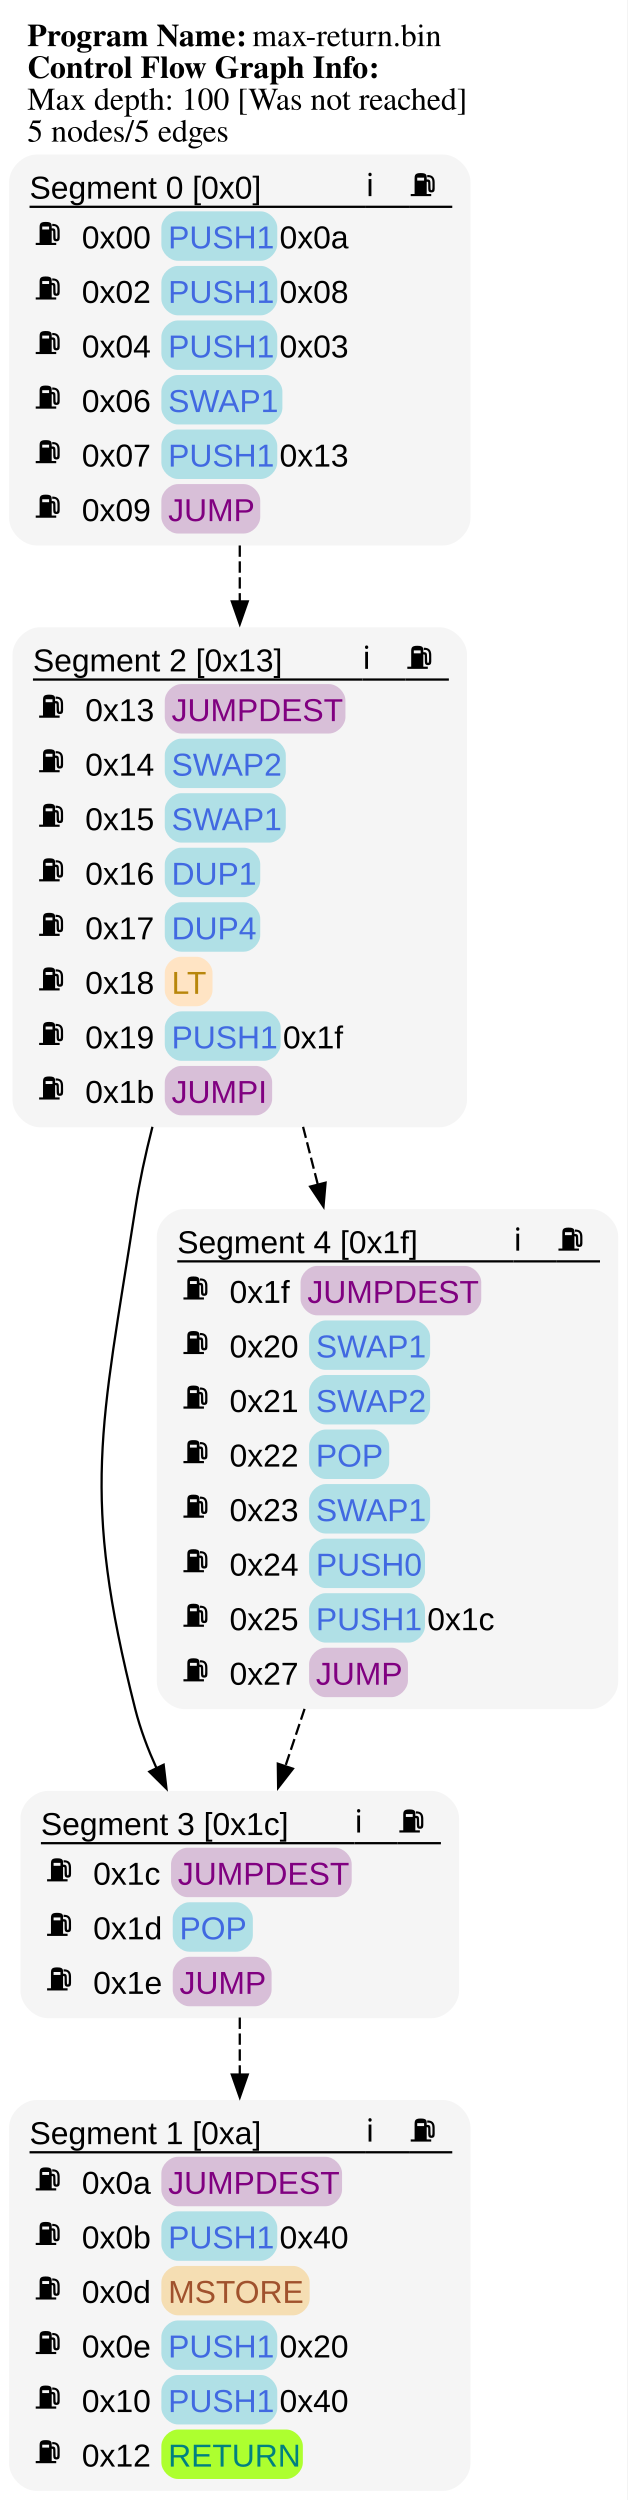
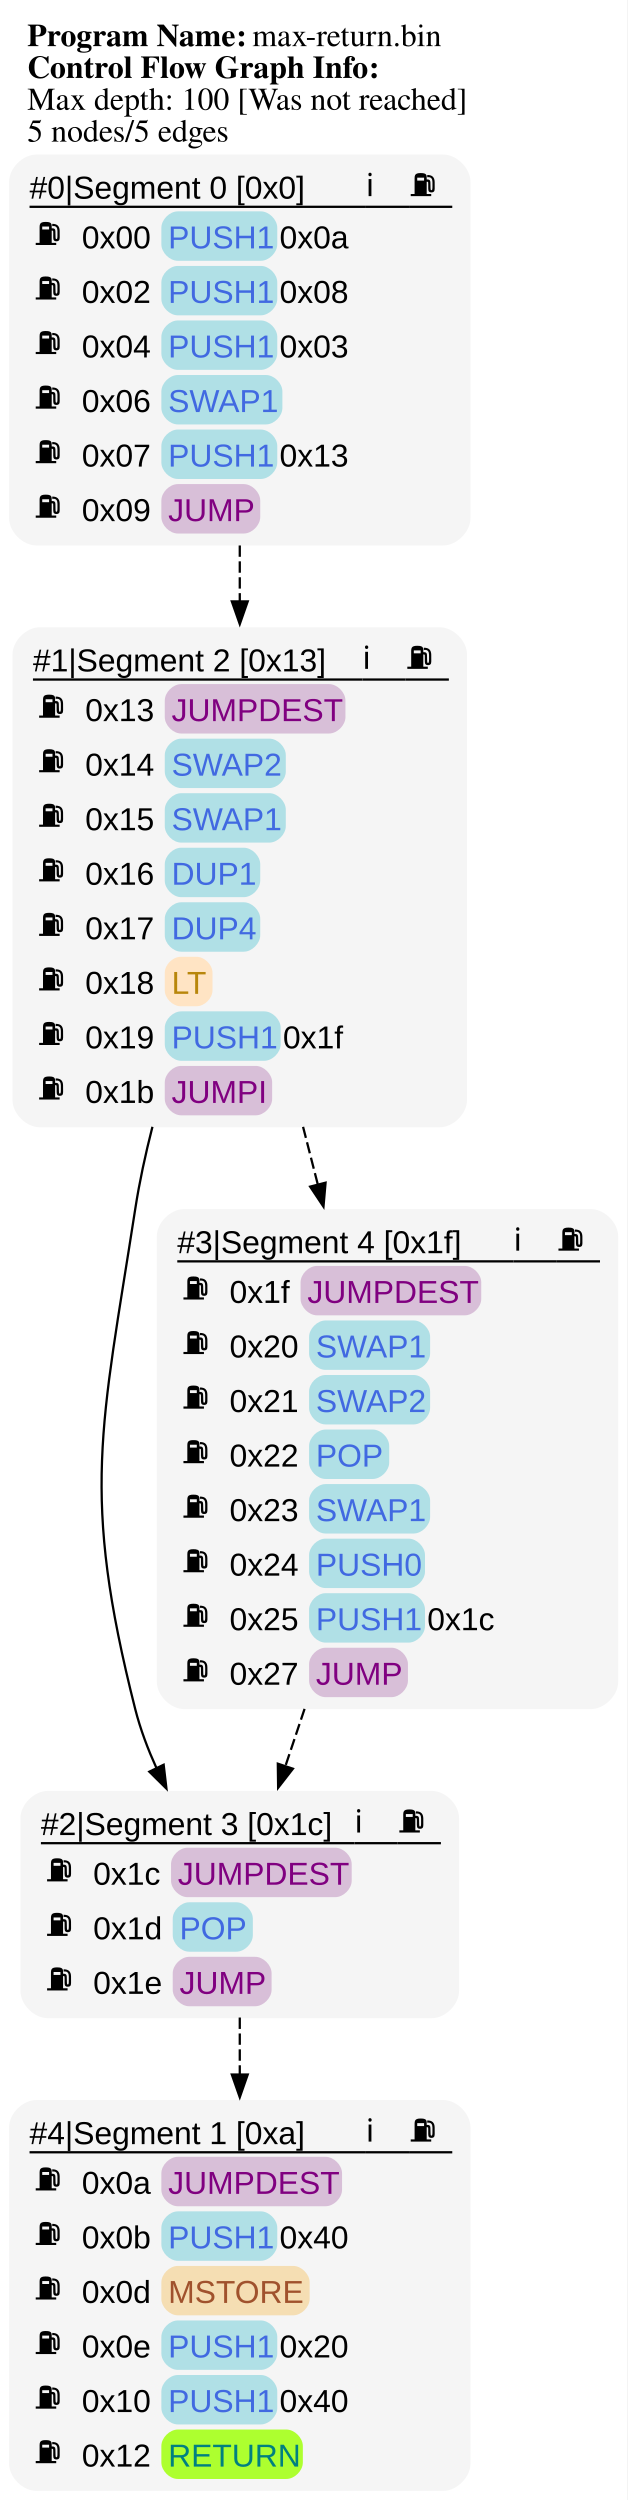
<svg xmlns="http://www.w3.org/2000/svg" xmlns:xlink="http://www.w3.org/1999/xlink" width="276pt" height="1100pt" viewBox="0.00 0.00 276.00 1100.00">
  <g id="graph0" class="graph" transform="scale(1 1) rotate(0) translate(4 1096)">
    <polygon fill="white" stroke="none" points="-4,4 -4,-1096 272,-1096 272,4 -4,4" />
    <text text-anchor="start" x="8" y="-1075.7" font-family="Times,serif" font-weight="bold" font-size="14.00">Program Name: </text>
    <text text-anchor="start" x="107" y="-1075.7" font-family="Times,serif" font-size="14.00"> max-return.bin</text>
    <text text-anchor="start" x="8" y="-1061.7" font-family="Times,serif" font-weight="bold" font-size="14.00">Control Flow Graph Info: </text>
    <text text-anchor="start" x="8" y="-1047.7" font-family="Times,serif" font-size="14.00">Max depth: 100 [Was not reached]</text>
    <text text-anchor="start" x="8" y="-1033.7" font-family="Times,serif" font-size="14.00">5 nodes/5 edges</text>
    <g id="node1" class="node">
      <path fill="whitesmoke" stroke="none" d="M191,-1028C191,-1028 12,-1028 12,-1028 6,-1028 0,-1022 0,-1016 0,-1016 0,-868 0,-868 0,-862 6,-856 12,-856 12,-856 191,-856 191,-856 197,-856 203,-862 203,-868 203,-868 203,-1016 203,-1016 203,-1022 197,-1028 191,-1028" />
-       <text text-anchor="start" x="9" y="-1008.58" font-family="arial" font-size="14.00">Segment 0 [0x0]</text>
+       <text text-anchor="start" x="9" y="-1008.58" font-family="arial" font-size="14.00">#0|Segment 0 [0x0]</text>
      <g id="a_node1_1">
        <a xlink:title="Stack Size Δ: +3&#10;Abstract stack at this node: []&#10;Stack Size on Entry at this node ≥ 0&#10;Stack Size on Entry for this segment ≥ 0&#10;Exit Jump target: Constant 0x13">
          <text text-anchor="start" x="157" y="-1009.7" font-family="arial" font-size="14.00"> ℹ️</text>
        </a>
      </g>
      <g id="a_node1_2">
        <a xlink:title="lots of gas!">
          <text text-anchor="start" x="176" y="-1009.7" font-family="arial" font-size="14.00">⛽ </text>
        </a>
      </g>
      <g id="a_node1_3">
        <a xlink:href="https://github.com/Consensys/evm-dafny/blob/60bce44ee75978a4c97b9eab8e03424c9c233bbd/src/dafny/evm.dfy#L103" xlink:title="Gas: 3 " target="_blank">
          <text text-anchor="start" x="11" y="-988.2" font-family="arial" font-size="14.00">⛽ </text>
        </a>
      </g>
      <text text-anchor="start" x="32" y="-986.7" font-family="arial" font-size="14.00">0x00 </text>
      <g id="a_node1_4">
        <a xlink:href="https://github.com/Consensys/evm-dafny/blob/60bce44ee75978a4c97b9eab8e03424c9c233bbd/src/dafny/bytecode.dfy#L1479" xlink:title="Push 1 byte" target="_blank">
          <path fill="powderblue" stroke="none" d="M74.25,-981.25C74.25,-981.25 110.75,-981.25 110.75,-981.25 114.38,-981.25 118,-984.88 118,-988.5 118,-988.5 118,-995.75 118,-995.75 118,-999.38 114.38,-1003 110.75,-1003 110.75,-1003 74.25,-1003 74.25,-1003 70.62,-1003 67,-999.38 67,-995.75 67,-995.75 67,-988.5 67,-988.5 67,-984.88 70.62,-981.25 74.25,-981.25" />
          <text text-anchor="start" x="70" y="-986.7" font-family="arial" font-size="14.00" fill="royalblue">PUSH1</text>
        </a>
      </g>
      <text text-anchor="start" x="119" y="-986.7" font-family="arial" font-size="14.00">  0x0a</text>
      <g id="a_node1_5">
        <a xlink:href="https://github.com/Consensys/evm-dafny/blob/60bce44ee75978a4c97b9eab8e03424c9c233bbd/src/dafny/evm.dfy#L103" xlink:title="Gas: 3 " target="_blank">
          <text text-anchor="start" x="11" y="-964.2" font-family="arial" font-size="14.00">⛽ </text>
        </a>
      </g>
      <text text-anchor="start" x="32" y="-962.7" font-family="arial" font-size="14.00">0x02 </text>
      <g id="a_node1_6">
        <a xlink:href="https://github.com/Consensys/evm-dafny/blob/60bce44ee75978a4c97b9eab8e03424c9c233bbd/src/dafny/bytecode.dfy#L1479" xlink:title="Push 1 byte" target="_blank">
          <path fill="powderblue" stroke="none" d="M74.25,-957.25C74.25,-957.25 110.75,-957.25 110.75,-957.25 114.38,-957.25 118,-960.88 118,-964.5 118,-964.5 118,-971.75 118,-971.75 118,-975.38 114.38,-979 110.75,-979 110.75,-979 74.25,-979 74.25,-979 70.62,-979 67,-975.38 67,-971.75 67,-971.75 67,-964.5 67,-964.5 67,-960.88 70.62,-957.25 74.25,-957.25" />
          <text text-anchor="start" x="70" y="-962.7" font-family="arial" font-size="14.00" fill="royalblue">PUSH1</text>
        </a>
      </g>
      <text text-anchor="start" x="119" y="-962.7" font-family="arial" font-size="14.00">  0x08</text>
      <g id="a_node1_7">
        <a xlink:href="https://github.com/Consensys/evm-dafny/blob/60bce44ee75978a4c97b9eab8e03424c9c233bbd/src/dafny/evm.dfy#L103" xlink:title="Gas: 3 " target="_blank">
          <text text-anchor="start" x="11" y="-940.2" font-family="arial" font-size="14.00">⛽ </text>
        </a>
      </g>
      <text text-anchor="start" x="32" y="-938.7" font-family="arial" font-size="14.00">0x04 </text>
      <g id="a_node1_8">
        <a xlink:href="https://github.com/Consensys/evm-dafny/blob/60bce44ee75978a4c97b9eab8e03424c9c233bbd/src/dafny/bytecode.dfy#L1479" xlink:title="Push 1 byte" target="_blank">
          <path fill="powderblue" stroke="none" d="M74.25,-933.25C74.25,-933.25 110.75,-933.25 110.75,-933.25 114.38,-933.25 118,-936.88 118,-940.5 118,-940.5 118,-947.75 118,-947.75 118,-951.38 114.38,-955 110.75,-955 110.75,-955 74.25,-955 74.25,-955 70.62,-955 67,-951.38 67,-947.75 67,-947.75 67,-940.5 67,-940.5 67,-936.88 70.62,-933.25 74.25,-933.25" />
          <text text-anchor="start" x="70" y="-938.7" font-family="arial" font-size="14.00" fill="royalblue">PUSH1</text>
        </a>
      </g>
      <text text-anchor="start" x="119" y="-938.7" font-family="arial" font-size="14.00">  0x03</text>
      <g id="a_node1_9">
        <a xlink:href="https://github.com/Consensys/evm-dafny/blob/60bce44ee75978a4c97b9eab8e03424c9c233bbd/src/dafny/evm.dfy#L103" xlink:title="Gas: 3 " target="_blank">
          <text text-anchor="start" x="11" y="-916.2" font-family="arial" font-size="14.00">⛽ </text>
        </a>
      </g>
      <text text-anchor="start" x="32" y="-914.7" font-family="arial" font-size="14.00">0x06 </text>
      <g id="a_node1_10">
        <a xlink:href="https://github.com/Consensys/evm-dafny/blob/60bce44ee75978a4c97b9eab8e03424c9c233bbd/src/dafny/bytecode.dfy#L1577" xlink:title="Swap top and 2nd element of the stack" target="_blank">
          <path fill="powderblue" stroke="none" d="M74.25,-909.25C74.25,-909.25 113,-909.25 113,-909.25 116.62,-909.25 120.25,-912.88 120.25,-916.5 120.25,-916.5 120.25,-923.75 120.25,-923.75 120.25,-927.38 116.62,-931 113,-931 113,-931 74.25,-931 74.25,-931 70.62,-931 67,-927.38 67,-923.75 67,-923.75 67,-916.5 67,-916.5 67,-912.88 70.62,-909.25 74.25,-909.25" />
          <text text-anchor="start" x="70" y="-914.7" font-family="arial" font-size="14.00" fill="royalblue">SWAP1</text>
        </a>
      </g>
      <g id="a_node1_11">
        <a xlink:href="https://github.com/Consensys/evm-dafny/blob/60bce44ee75978a4c97b9eab8e03424c9c233bbd/src/dafny/evm.dfy#L103" xlink:title="Gas: 3 " target="_blank">
          <text text-anchor="start" x="11" y="-892.2" font-family="arial" font-size="14.00">⛽ </text>
        </a>
      </g>
      <text text-anchor="start" x="32" y="-890.7" font-family="arial" font-size="14.00">0x07 </text>
      <g id="a_node1_12">
        <a xlink:href="https://github.com/Consensys/evm-dafny/blob/60bce44ee75978a4c97b9eab8e03424c9c233bbd/src/dafny/bytecode.dfy#L1479" xlink:title="Push 1 byte" target="_blank">
          <path fill="powderblue" stroke="none" d="M74.25,-885.25C74.25,-885.25 110.75,-885.25 110.75,-885.25 114.38,-885.25 118,-888.88 118,-892.5 118,-892.5 118,-899.75 118,-899.75 118,-903.38 114.38,-907 110.75,-907 110.75,-907 74.25,-907 74.25,-907 70.62,-907 67,-903.38 67,-899.75 67,-899.75 67,-892.5 67,-892.5 67,-888.88 70.62,-885.25 74.25,-885.25" />
          <text text-anchor="start" x="70" y="-890.7" font-family="arial" font-size="14.00" fill="royalblue">PUSH1</text>
        </a>
      </g>
      <text text-anchor="start" x="119" y="-890.7" font-family="arial" font-size="14.00">  0x13</text>
      <g id="a_node1_13">
        <a xlink:href="https://github.com/Consensys/evm-dafny/blob/60bce44ee75978a4c97b9eab8e03424c9c233bbd/src/dafny/evm.dfy#L103" xlink:title="Gas: 8 " target="_blank">
          <text text-anchor="start" x="11" y="-868.2" font-family="arial" font-size="14.00">⛽ </text>
        </a>
      </g>
      <text text-anchor="start" x="32" y="-866.7" font-family="arial" font-size="14.00">0x09 </text>
      <g id="a_node1_14">
        <a xlink:href="https://github.com/Consensys/evm-dafny/blob/60bce44ee75978a4c97b9eab8e03424c9c233bbd/src/dafny/bytecode.dfy#L1255" xlink:title="Uncoditional Jump" target="_blank">
          <path fill="thistle" stroke="none" d="M74.25,-861.25C74.25,-861.25 103.25,-861.25 103.25,-861.25 106.88,-861.25 110.5,-864.88 110.5,-868.5 110.5,-868.5 110.5,-875.75 110.5,-875.75 110.5,-879.38 106.88,-883 103.25,-883 103.25,-883 74.25,-883 74.25,-883 70.62,-883 67,-879.38 67,-875.75 67,-875.75 67,-868.5 67,-868.5 67,-864.88 70.62,-861.25 74.25,-861.25" />
          <text text-anchor="start" x="70" y="-866.7" font-family="arial" font-size="14.00" fill="purple">JUMP</text>
        </a>
      </g>
      <polygon fill="black" stroke="black" points="9,-1005 9,-1005 157,-1005 157,-1005 9,-1005" />
      <polygon fill="black" stroke="black" points="157,-1005 157,-1005 176,-1005 176,-1005 157,-1005" />
      <polygon fill="black" stroke="black" points="176,-1005 176,-1005 195,-1005 195,-1005 176,-1005" />
    </g>
    <g id="node2" class="node">
      <path fill="whitesmoke" stroke="none" d="M189.5,-820C189.5,-820 13.5,-820 13.5,-820 7.5,-820 1.5,-814 1.5,-808 1.5,-808 1.5,-612 1.5,-612 1.5,-606 7.5,-600 13.5,-600 13.5,-600 189.5,-600 189.5,-600 195.5,-600 201.5,-606 201.5,-612 201.5,-612 201.5,-808 201.5,-808 201.5,-814 195.5,-820 189.5,-820" />
-       <text text-anchor="start" x="10.5" y="-800.58" font-family="arial" font-size="14.00">Segment 2 [0x13]</text>
+       <text text-anchor="start" x="10.5" y="-800.58" font-family="arial" font-size="14.00">#1|Segment 2 [0x13]</text>
      <g id="a_node2_16">
        <a xlink:title="Stack Size Δ: 0&#10;Abstract stack at this node: [?,?,(0xa)]&#10;Stack Size on Entry at this node ≥ 3&#10;Stack Size on Entry for this segment ≥ 3&#10;Exit Jump target: Constant 0x1f">
          <text text-anchor="start" x="155.5" y="-801.7" font-family="arial" font-size="14.00"> ℹ️</text>
        </a>
      </g>
      <g id="a_node2_17">
        <a xlink:title="lots of gas!">
          <text text-anchor="start" x="174.5" y="-801.7" font-family="arial" font-size="14.00">⛽ </text>
        </a>
      </g>
      <g id="a_node2_18">
        <a xlink:href="https://github.com/Consensys/evm-dafny/blob/60bce44ee75978a4c97b9eab8e03424c9c233bbd/src/dafny/evm.dfy#L103" xlink:title="Gas: 1 " target="_blank">
          <text text-anchor="start" x="12.5" y="-780.2" font-family="arial" font-size="14.00">⛽ </text>
        </a>
      </g>
      <text text-anchor="start" x="33.5" y="-778.7" font-family="arial" font-size="14.00">0x13 </text>
      <g id="a_node2_19">
        <a xlink:href="https://github.com/Consensys/evm-dafny/blob/60bce44ee75978a4c97b9eab8e03424c9c233bbd/src/dafny/bytecode.dfy#L1334" xlink:title="A valid destination for a jump" target="_blank">
          <path fill="thistle" stroke="none" d="M75.75,-773.25C75.75,-773.25 140.75,-773.25 140.75,-773.25 144.38,-773.25 148,-776.88 148,-780.5 148,-780.5 148,-787.75 148,-787.75 148,-791.38 144.38,-795 140.75,-795 140.75,-795 75.75,-795 75.75,-795 72.12,-795 68.5,-791.38 68.5,-787.75 68.5,-787.75 68.5,-780.5 68.5,-780.5 68.5,-776.88 72.12,-773.25 75.75,-773.25" />
          <text text-anchor="start" x="71.5" y="-778.7" font-family="arial" font-size="14.00" fill="purple">JUMPDEST</text>
        </a>
      </g>
      <g id="a_node2_20">
        <a xlink:href="https://github.com/Consensys/evm-dafny/blob/60bce44ee75978a4c97b9eab8e03424c9c233bbd/src/dafny/evm.dfy#L103" xlink:title="Gas: 3 " target="_blank">
          <text text-anchor="start" x="12.5" y="-756.2" font-family="arial" font-size="14.00">⛽ </text>
        </a>
      </g>
      <text text-anchor="start" x="33.5" y="-754.7" font-family="arial" font-size="14.00">0x14 </text>
      <g id="a_node2_21">
        <a xlink:href="https://github.com/Consensys/evm-dafny/blob/60bce44ee75978a4c97b9eab8e03424c9c233bbd/src/dafny/bytecode.dfy#L1577" xlink:title="Swap top and 3rd element of the stack" target="_blank">
          <path fill="powderblue" stroke="none" d="M75.75,-749.25C75.75,-749.25 114.5,-749.25 114.5,-749.25 118.12,-749.25 121.75,-752.88 121.75,-756.5 121.75,-756.5 121.75,-763.75 121.75,-763.75 121.75,-767.38 118.12,-771 114.5,-771 114.5,-771 75.75,-771 75.75,-771 72.12,-771 68.5,-767.38 68.5,-763.75 68.5,-763.75 68.5,-756.5 68.5,-756.5 68.5,-752.88 72.12,-749.25 75.75,-749.25" />
          <text text-anchor="start" x="71.5" y="-754.7" font-family="arial" font-size="14.00" fill="royalblue">SWAP2</text>
        </a>
      </g>
      <g id="a_node2_22">
        <a xlink:href="https://github.com/Consensys/evm-dafny/blob/60bce44ee75978a4c97b9eab8e03424c9c233bbd/src/dafny/evm.dfy#L103" xlink:title="Gas: 3 " target="_blank">
          <text text-anchor="start" x="12.5" y="-732.2" font-family="arial" font-size="14.00">⛽ </text>
        </a>
      </g>
      <text text-anchor="start" x="33.5" y="-730.7" font-family="arial" font-size="14.00">0x15 </text>
      <g id="a_node2_23">
        <a xlink:href="https://github.com/Consensys/evm-dafny/blob/60bce44ee75978a4c97b9eab8e03424c9c233bbd/src/dafny/bytecode.dfy#L1577" xlink:title="Swap top and 2nd element of the stack" target="_blank">
          <path fill="powderblue" stroke="none" d="M75.75,-725.25C75.75,-725.25 114.5,-725.25 114.5,-725.25 118.12,-725.25 121.75,-728.88 121.75,-732.5 121.75,-732.5 121.75,-739.75 121.75,-739.75 121.75,-743.38 118.12,-747 114.5,-747 114.5,-747 75.75,-747 75.75,-747 72.12,-747 68.5,-743.38 68.5,-739.75 68.5,-739.75 68.5,-732.5 68.5,-732.5 68.5,-728.88 72.12,-725.25 75.75,-725.25" />
          <text text-anchor="start" x="71.5" y="-730.7" font-family="arial" font-size="14.00" fill="royalblue">SWAP1</text>
        </a>
      </g>
      <g id="a_node2_24">
        <a xlink:href="https://github.com/Consensys/evm-dafny/blob/60bce44ee75978a4c97b9eab8e03424c9c233bbd/src/dafny/evm.dfy#L103" xlink:title="Gas: 3 " target="_blank">
          <text text-anchor="start" x="12.5" y="-708.2" font-family="arial" font-size="14.00">⛽ </text>
        </a>
      </g>
      <text text-anchor="start" x="33.5" y="-706.7" font-family="arial" font-size="14.00">0x16 </text>
      <g id="a_node2_25">
        <a xlink:href="https://github.com/Consensys/evm-dafny/blob/60bce44ee75978a4c97b9eab8e03424c9c233bbd/src/dafny/bytecode.dfy#L1568" xlink:title="Duplicate 1st element on top of the stack" target="_blank">
          <path fill="powderblue" stroke="none" d="M75.75,-701.25C75.75,-701.25 103.25,-701.25 103.25,-701.25 106.88,-701.25 110.5,-704.88 110.5,-708.5 110.5,-708.5 110.5,-715.75 110.5,-715.75 110.5,-719.38 106.88,-723 103.25,-723 103.25,-723 75.75,-723 75.75,-723 72.12,-723 68.5,-719.38 68.5,-715.75 68.5,-715.75 68.5,-708.5 68.5,-708.5 68.5,-704.88 72.12,-701.25 75.75,-701.25" />
          <text text-anchor="start" x="71.5" y="-706.7" font-family="arial" font-size="14.00" fill="royalblue">DUP1</text>
        </a>
      </g>
      <g id="a_node2_26">
        <a xlink:href="https://github.com/Consensys/evm-dafny/blob/60bce44ee75978a4c97b9eab8e03424c9c233bbd/src/dafny/evm.dfy#L103" xlink:title="Gas: 3 " target="_blank">
          <text text-anchor="start" x="12.5" y="-684.2" font-family="arial" font-size="14.00">⛽ </text>
        </a>
      </g>
      <text text-anchor="start" x="33.5" y="-682.7" font-family="arial" font-size="14.00">0x17 </text>
      <g id="a_node2_27">
        <a xlink:href="https://github.com/Consensys/evm-dafny/blob/60bce44ee75978a4c97b9eab8e03424c9c233bbd/src/dafny/bytecode.dfy#L1568" xlink:title="Duplicate 4-th element on top of the stack" target="_blank">
          <path fill="powderblue" stroke="none" d="M75.75,-677.25C75.75,-677.25 103.25,-677.25 103.25,-677.25 106.88,-677.25 110.5,-680.88 110.5,-684.5 110.5,-684.5 110.5,-691.75 110.5,-691.75 110.5,-695.38 106.88,-699 103.25,-699 103.25,-699 75.75,-699 75.75,-699 72.12,-699 68.5,-695.38 68.5,-691.75 68.5,-691.75 68.5,-684.5 68.5,-684.5 68.5,-680.88 72.12,-677.25 75.75,-677.25" />
          <text text-anchor="start" x="71.5" y="-682.7" font-family="arial" font-size="14.00" fill="royalblue">DUP4</text>
        </a>
      </g>
      <g id="a_node2_28">
        <a xlink:href="https://github.com/Consensys/evm-dafny/blob/60bce44ee75978a4c97b9eab8e03424c9c233bbd/src/dafny/evm.dfy#L103" xlink:title="Gas: 3 " target="_blank">
          <text text-anchor="start" x="12.5" y="-660.2" font-family="arial" font-size="14.00">⛽ </text>
        </a>
      </g>
      <text text-anchor="start" x="33.5" y="-658.7" font-family="arial" font-size="14.00">0x18 </text>
      <g id="a_node2_29">
        <a xlink:href="https://github.com/Consensys/evm-dafny/blob/60bce44ee75978a4c97b9eab8e03424c9c233bbd/src/dafny/bytecode.dfy#L314" xlink:title="Unsigned Less than" target="_blank">
          <path fill="bisque" stroke="none" d="M75.5,-653.25C75.5,-653.25 82.5,-653.25 82.5,-653.25 86,-653.25 89.5,-656.75 89.5,-660.25 89.5,-660.25 89.5,-668 89.5,-668 89.5,-671.5 86,-675 82.5,-675 82.5,-675 75.5,-675 75.5,-675 72,-675 68.5,-671.5 68.5,-668 68.5,-668 68.5,-660.25 68.5,-660.25 68.5,-656.75 72,-653.25 75.5,-653.25" />
          <text text-anchor="start" x="71.5" y="-658.7" font-family="arial" font-size="14.00" fill="darkgoldenrod">LT</text>
        </a>
      </g>
      <g id="a_node2_30">
        <a xlink:href="https://github.com/Consensys/evm-dafny/blob/60bce44ee75978a4c97b9eab8e03424c9c233bbd/src/dafny/evm.dfy#L103" xlink:title="Gas: 3 " target="_blank">
          <text text-anchor="start" x="12.5" y="-636.2" font-family="arial" font-size="14.00">⛽ </text>
        </a>
      </g>
      <text text-anchor="start" x="33.5" y="-634.7" font-family="arial" font-size="14.00">0x19 </text>
      <g id="a_node2_31">
        <a xlink:href="https://github.com/Consensys/evm-dafny/blob/60bce44ee75978a4c97b9eab8e03424c9c233bbd/src/dafny/bytecode.dfy#L1479" xlink:title="Push 1 byte" target="_blank">
          <path fill="powderblue" stroke="none" d="M75.75,-629.25C75.75,-629.25 112.25,-629.25 112.25,-629.25 115.88,-629.25 119.5,-632.88 119.5,-636.5 119.5,-636.5 119.5,-643.75 119.5,-643.75 119.5,-647.38 115.88,-651 112.25,-651 112.25,-651 75.75,-651 75.75,-651 72.12,-651 68.5,-647.38 68.5,-643.75 68.5,-643.75 68.5,-636.5 68.5,-636.5 68.5,-632.88 72.12,-629.25 75.75,-629.25" />
          <text text-anchor="start" x="71.5" y="-634.7" font-family="arial" font-size="14.00" fill="royalblue">PUSH1</text>
        </a>
      </g>
      <text text-anchor="start" x="120.5" y="-634.7" font-family="arial" font-size="14.00">  0x1f</text>
      <g id="a_node2_32">
        <a xlink:href="https://github.com/Consensys/evm-dafny/blob/60bce44ee75978a4c97b9eab8e03424c9c233bbd/src/dafny/evm.dfy#L103" xlink:title="Gas: 10 " target="_blank">
          <text text-anchor="start" x="12.5" y="-612.2" font-family="arial" font-size="14.00">⛽ </text>
        </a>
      </g>
      <text text-anchor="start" x="33.5" y="-610.7" font-family="arial" font-size="14.00">0x1b </text>
      <g id="a_node2_33">
        <a xlink:href="https://github.com/Consensys/evm-dafny/blob/60bce44ee75978a4c97b9eab8e03424c9c233bbd/src/dafny/bytecode.dfy#L1277" xlink:title="Conditional Jump" target="_blank">
          <path fill="thistle" stroke="none" d="M75.75,-605.25C75.75,-605.25 108.5,-605.25 108.5,-605.25 112.12,-605.25 115.75,-608.88 115.75,-612.5 115.75,-612.5 115.75,-619.75 115.75,-619.75 115.75,-623.38 112.12,-627 108.5,-627 108.5,-627 75.75,-627 75.75,-627 72.12,-627 68.5,-623.38 68.5,-619.75 68.5,-619.75 68.5,-612.5 68.5,-612.5 68.5,-608.88 72.12,-605.25 75.75,-605.25" />
          <text text-anchor="start" x="71.5" y="-610.7" font-family="arial" font-size="14.00" fill="purple">JUMPI</text>
        </a>
      </g>
      <polygon fill="black" stroke="black" points="10.5,-797 10.5,-797 155.5,-797 155.5,-797 10.5,-797" />
      <polygon fill="black" stroke="black" points="155.5,-797 155.5,-797 174.5,-797 174.5,-797 155.5,-797" />
      <polygon fill="black" stroke="black" points="174.5,-797 174.5,-797 193.5,-797 193.5,-797 174.5,-797" />
    </g>
    <g id="edge1" class="edge">
      <g id="a_edge1">
        <a xlink:title="Jump">
          <path fill="none" stroke="black" stroke-dasharray="5,2" d="M101.5,-856.01C101.5,-847.92 101.5,-839.61 101.5,-831.26" />
          <polygon fill="black" stroke="black" points="105,-831.39 101.5,-821.39 98,-831.39 105,-831.39" />
        </a>
      </g>
    </g>
    <g id="node3" class="node">
      <path fill="whitesmoke" stroke="none" d="M186,-308C186,-308 17,-308 17,-308 11,-308 5,-302 5,-296 5,-296 5,-220 5,-220 5,-214 11,-208 17,-208 17,-208 186,-208 186,-208 192,-208 198,-214 198,-220 198,-220 198,-296 198,-296 198,-302 192,-308 186,-308" />
-       <text text-anchor="start" x="14" y="-288.57" font-family="arial" font-size="14.00">Segment 3 [0x1c]</text>
+       <text text-anchor="start" x="14" y="-288.57" font-family="arial" font-size="14.00">#2|Segment 3 [0x1c]</text>
      <g id="a_node3_35">
        <a xlink:title="Stack Size Δ: -2&#10;Abstract stack at this node: [?,(0xa),?]&#10;Stack Size on Entry at this node ≥ 3&#10;Stack Size on Entry for this segment ≥ 2&#10;Exit Jump target: Stack on Entry.Peek(1)">
          <text text-anchor="start" x="152" y="-289.7" font-family="arial" font-size="14.00"> ℹ️</text>
        </a>
      </g>
      <g id="a_node3_36">
        <a xlink:title="lots of gas!">
          <text text-anchor="start" x="171" y="-289.7" font-family="arial" font-size="14.00">⛽ </text>
        </a>
      </g>
      <g id="a_node3_37">
        <a xlink:href="https://github.com/Consensys/evm-dafny/blob/60bce44ee75978a4c97b9eab8e03424c9c233bbd/src/dafny/evm.dfy#L103" xlink:title="Gas: 1 " target="_blank">
          <text text-anchor="start" x="16" y="-268.2" font-family="arial" font-size="14.00">⛽ </text>
        </a>
      </g>
      <text text-anchor="start" x="37" y="-266.7" font-family="arial" font-size="14.00">0x1c </text>
      <g id="a_node3_38">
        <a xlink:href="https://github.com/Consensys/evm-dafny/blob/60bce44ee75978a4c97b9eab8e03424c9c233bbd/src/dafny/bytecode.dfy#L1334" xlink:title="A valid destination for a jump" target="_blank">
          <path fill="thistle" stroke="none" d="M78.5,-261.25C78.5,-261.25 143.5,-261.25 143.5,-261.25 147.12,-261.25 150.75,-264.88 150.75,-268.5 150.75,-268.5 150.75,-275.75 150.75,-275.75 150.75,-279.38 147.12,-283 143.5,-283 143.5,-283 78.5,-283 78.5,-283 74.88,-283 71.25,-279.38 71.25,-275.75 71.25,-275.75 71.25,-268.5 71.25,-268.5 71.25,-264.88 74.88,-261.25 78.5,-261.25" />
          <text text-anchor="start" x="74.25" y="-266.7" font-family="arial" font-size="14.00" fill="purple">JUMPDEST</text>
        </a>
      </g>
      <g id="a_node3_39">
        <a xlink:href="https://github.com/Consensys/evm-dafny/blob/60bce44ee75978a4c97b9eab8e03424c9c233bbd/src/dafny/evm.dfy#L103" xlink:title="Gas: 2 " target="_blank">
          <text text-anchor="start" x="16" y="-244.2" font-family="arial" font-size="14.00">⛽ </text>
        </a>
      </g>
      <text text-anchor="start" x="37" y="-242.7" font-family="arial" font-size="14.00">0x1d </text>
      <g id="a_node3_40">
        <a xlink:href="https://github.com/Consensys/evm-dafny/blob/60bce44ee75978a4c97b9eab8e03424c9c233bbd/src/dafny/bytecode.dfy#L1097" xlink:title="Pop top of stack" target="_blank">
          <path fill="powderblue" stroke="none" d="M79.25,-237.25C79.25,-237.25 100,-237.25 100,-237.25 103.62,-237.25 107.25,-240.88 107.25,-244.5 107.25,-244.5 107.25,-251.75 107.25,-251.75 107.25,-255.38 103.62,-259 100,-259 100,-259 79.25,-259 79.25,-259 75.62,-259 72,-255.38 72,-251.75 72,-251.75 72,-244.5 72,-244.5 72,-240.88 75.62,-237.25 79.25,-237.25" />
          <text text-anchor="start" x="75" y="-242.7" font-family="arial" font-size="14.00" fill="royalblue">POP</text>
        </a>
      </g>
      <g id="a_node3_41">
        <a xlink:href="https://github.com/Consensys/evm-dafny/blob/60bce44ee75978a4c97b9eab8e03424c9c233bbd/src/dafny/evm.dfy#L103" xlink:title="Gas: 8 " target="_blank">
          <text text-anchor="start" x="16" y="-220.2" font-family="arial" font-size="14.00">⛽ </text>
        </a>
      </g>
      <text text-anchor="start" x="37" y="-218.7" font-family="arial" font-size="14.00">0x1e </text>
      <g id="a_node3_42">
        <a xlink:href="https://github.com/Consensys/evm-dafny/blob/60bce44ee75978a4c97b9eab8e03424c9c233bbd/src/dafny/bytecode.dfy#L1255" xlink:title="Uncoditional Jump" target="_blank">
          <path fill="thistle" stroke="none" d="M79.25,-213.25C79.25,-213.25 108.25,-213.25 108.25,-213.25 111.88,-213.25 115.5,-216.88 115.5,-220.5 115.5,-220.5 115.5,-227.75 115.5,-227.75 115.5,-231.38 111.88,-235 108.25,-235 108.25,-235 79.25,-235 79.25,-235 75.62,-235 72,-231.38 72,-227.75 72,-227.75 72,-220.5 72,-220.5 72,-216.88 75.62,-213.25 79.25,-213.25" />
          <text text-anchor="start" x="75" y="-218.7" font-family="arial" font-size="14.00" fill="purple">JUMP</text>
        </a>
      </g>
      <polygon fill="black" stroke="black" points="14,-285 14,-285 152,-285 152,-285 14,-285" />
      <polygon fill="black" stroke="black" points="152,-285 152,-285 171,-285 171,-285 152,-285" />
      <polygon fill="black" stroke="black" points="171,-285 171,-285 190,-285 190,-285 171,-285" />
    </g>
    <g id="edge2" class="edge">
      <g id="a_edge2">
        <a xlink:title="Next">
          <path fill="none" stroke="black" d="M63.07,-600.2C59.98,-588.11 57.34,-575.88 55.5,-564 40.54,-467.37 31.5,-438.79 55.5,-344 57.73,-335.21 61.06,-326.35 64.94,-317.83" />
          <polygon fill="black" stroke="black" points="68.01,-319.52 69.24,-309 61.71,-316.46 68.01,-319.52" />
        </a>
      </g>
    </g>
    <g id="node4" class="node">
      <path fill="whitesmoke" stroke="none" d="M256,-564C256,-564 77,-564 77,-564 71,-564 65,-558 65,-552 65,-552 65,-356 65,-356 65,-350 71,-344 77,-344 77,-344 256,-344 256,-344 262,-344 268,-350 268,-356 268,-356 268,-552 268,-552 268,-558 262,-564 256,-564" />
-       <text text-anchor="start" x="74" y="-544.58" font-family="arial" font-size="14.00">Segment 4 [0x1f]</text>
+       <text text-anchor="start" x="74" y="-544.58" font-family="arial" font-size="14.00">#3|Segment 4 [0x1f]</text>
      <g id="a_node4_44">
        <a xlink:title="Stack Size Δ: 0&#10;Abstract stack at this node: [?,(0xa),?]&#10;Stack Size on Entry at this node ≥ 3&#10;Stack Size on Entry for this segment ≥ 3&#10;Exit Jump target: Constant 0x1c">
          <text text-anchor="start" x="222" y="-545.7" font-family="arial" font-size="14.00"> ℹ️</text>
        </a>
      </g>
      <g id="a_node4_45">
        <a xlink:title="lots of gas!">
          <text text-anchor="start" x="241" y="-545.7" font-family="arial" font-size="14.00">⛽ </text>
        </a>
      </g>
      <g id="a_node4_46">
        <a xlink:href="https://github.com/Consensys/evm-dafny/blob/60bce44ee75978a4c97b9eab8e03424c9c233bbd/src/dafny/evm.dfy#L103" xlink:title="Gas: 1 " target="_blank">
          <text text-anchor="start" x="76" y="-524.2" font-family="arial" font-size="14.00">⛽ </text>
        </a>
      </g>
      <text text-anchor="start" x="97" y="-522.7" font-family="arial" font-size="14.00">0x1f </text>
      <g id="a_node4_47">
        <a xlink:href="https://github.com/Consensys/evm-dafny/blob/60bce44ee75978a4c97b9eab8e03424c9c233bbd/src/dafny/bytecode.dfy#L1334" xlink:title="A valid destination for a jump" target="_blank">
          <path fill="thistle" stroke="none" d="M135.5,-517.25C135.5,-517.25 200.5,-517.25 200.5,-517.25 204.12,-517.25 207.75,-520.88 207.75,-524.5 207.75,-524.5 207.75,-531.75 207.75,-531.75 207.75,-535.38 204.12,-539 200.5,-539 200.5,-539 135.5,-539 135.5,-539 131.88,-539 128.25,-535.38 128.25,-531.75 128.25,-531.75 128.25,-524.5 128.25,-524.5 128.25,-520.88 131.88,-517.25 135.5,-517.25" />
          <text text-anchor="start" x="131.25" y="-522.7" font-family="arial" font-size="14.00" fill="purple">JUMPDEST</text>
        </a>
      </g>
      <g id="a_node4_48">
        <a xlink:href="https://github.com/Consensys/evm-dafny/blob/60bce44ee75978a4c97b9eab8e03424c9c233bbd/src/dafny/evm.dfy#L103" xlink:title="Gas: 3 " target="_blank">
          <text text-anchor="start" x="76" y="-500.2" font-family="arial" font-size="14.00">⛽ </text>
        </a>
      </g>
      <text text-anchor="start" x="97" y="-498.7" font-family="arial" font-size="14.00">0x20 </text>
      <g id="a_node4_49">
        <a xlink:href="https://github.com/Consensys/evm-dafny/blob/60bce44ee75978a4c97b9eab8e03424c9c233bbd/src/dafny/bytecode.dfy#L1577" xlink:title="Swap top and 2nd element of the stack" target="_blank">
          <path fill="powderblue" stroke="none" d="M139.25,-493.25C139.25,-493.25 178,-493.25 178,-493.25 181.62,-493.25 185.25,-496.88 185.25,-500.5 185.25,-500.5 185.25,-507.75 185.25,-507.75 185.25,-511.38 181.62,-515 178,-515 178,-515 139.25,-515 139.25,-515 135.62,-515 132,-511.38 132,-507.75 132,-507.75 132,-500.5 132,-500.5 132,-496.88 135.62,-493.25 139.25,-493.25" />
          <text text-anchor="start" x="135" y="-498.7" font-family="arial" font-size="14.00" fill="royalblue">SWAP1</text>
        </a>
      </g>
      <g id="a_node4_50">
        <a xlink:href="https://github.com/Consensys/evm-dafny/blob/60bce44ee75978a4c97b9eab8e03424c9c233bbd/src/dafny/evm.dfy#L103" xlink:title="Gas: 3 " target="_blank">
          <text text-anchor="start" x="76" y="-476.2" font-family="arial" font-size="14.00">⛽ </text>
        </a>
      </g>
      <text text-anchor="start" x="97" y="-474.7" font-family="arial" font-size="14.00">0x21 </text>
      <g id="a_node4_51">
        <a xlink:href="https://github.com/Consensys/evm-dafny/blob/60bce44ee75978a4c97b9eab8e03424c9c233bbd/src/dafny/bytecode.dfy#L1577" xlink:title="Swap top and 3rd element of the stack" target="_blank">
          <path fill="powderblue" stroke="none" d="M139.25,-469.25C139.25,-469.25 178,-469.25 178,-469.25 181.62,-469.25 185.25,-472.88 185.25,-476.5 185.25,-476.5 185.25,-483.75 185.25,-483.75 185.25,-487.38 181.62,-491 178,-491 178,-491 139.25,-491 139.25,-491 135.62,-491 132,-487.38 132,-483.75 132,-483.75 132,-476.5 132,-476.5 132,-472.88 135.62,-469.25 139.25,-469.25" />
          <text text-anchor="start" x="135" y="-474.7" font-family="arial" font-size="14.00" fill="royalblue">SWAP2</text>
        </a>
      </g>
      <g id="a_node4_52">
        <a xlink:href="https://github.com/Consensys/evm-dafny/blob/60bce44ee75978a4c97b9eab8e03424c9c233bbd/src/dafny/evm.dfy#L103" xlink:title="Gas: 2 " target="_blank">
          <text text-anchor="start" x="76" y="-452.2" font-family="arial" font-size="14.00">⛽ </text>
        </a>
      </g>
      <text text-anchor="start" x="97" y="-450.7" font-family="arial" font-size="14.00">0x22 </text>
      <g id="a_node4_53">
        <a xlink:href="https://github.com/Consensys/evm-dafny/blob/60bce44ee75978a4c97b9eab8e03424c9c233bbd/src/dafny/bytecode.dfy#L1097" xlink:title="Pop top of stack" target="_blank">
          <path fill="powderblue" stroke="none" d="M139.25,-445.25C139.25,-445.25 160,-445.25 160,-445.25 163.62,-445.25 167.25,-448.88 167.25,-452.5 167.25,-452.5 167.25,-459.75 167.25,-459.75 167.25,-463.38 163.62,-467 160,-467 160,-467 139.25,-467 139.25,-467 135.62,-467 132,-463.38 132,-459.75 132,-459.75 132,-452.5 132,-452.5 132,-448.88 135.62,-445.25 139.25,-445.25" />
          <text text-anchor="start" x="135" y="-450.7" font-family="arial" font-size="14.00" fill="royalblue">POP</text>
        </a>
      </g>
      <g id="a_node4_54">
        <a xlink:href="https://github.com/Consensys/evm-dafny/blob/60bce44ee75978a4c97b9eab8e03424c9c233bbd/src/dafny/evm.dfy#L103" xlink:title="Gas: 3 " target="_blank">
          <text text-anchor="start" x="76" y="-428.2" font-family="arial" font-size="14.00">⛽ </text>
        </a>
      </g>
      <text text-anchor="start" x="97" y="-426.7" font-family="arial" font-size="14.00">0x23 </text>
      <g id="a_node4_55">
        <a xlink:href="https://github.com/Consensys/evm-dafny/blob/60bce44ee75978a4c97b9eab8e03424c9c233bbd/src/dafny/bytecode.dfy#L1577" xlink:title="Swap top and 2nd element of the stack" target="_blank">
          <path fill="powderblue" stroke="none" d="M139.25,-421.25C139.25,-421.25 178,-421.25 178,-421.25 181.62,-421.25 185.25,-424.88 185.25,-428.5 185.25,-428.5 185.25,-435.75 185.25,-435.75 185.25,-439.38 181.62,-443 178,-443 178,-443 139.25,-443 139.25,-443 135.62,-443 132,-439.38 132,-435.75 132,-435.75 132,-428.5 132,-428.5 132,-424.88 135.62,-421.25 139.25,-421.25" />
          <text text-anchor="start" x="135" y="-426.7" font-family="arial" font-size="14.00" fill="royalblue">SWAP1</text>
        </a>
      </g>
      <g id="a_node4_56">
        <a xlink:href="https://github.com/Consensys/evm-dafny/blob/60bce44ee75978a4c97b9eab8e03424c9c233bbd/src/dafny/evm.dfy#L103" xlink:title="Gas: 3 " target="_blank">
          <text text-anchor="start" x="76" y="-404.2" font-family="arial" font-size="14.00">⛽ </text>
        </a>
      </g>
      <text text-anchor="start" x="97" y="-402.7" font-family="arial" font-size="14.00">0x24 </text>
      <g id="a_node4_57">
        <a xlink:href="https://github.com/Consensys/evm-dafny/blob/60bce44ee75978a4c97b9eab8e03424c9c233bbd/src/dafny/bytecode.dfy#L1428" xlink:title="Push 0 on stack" target="_blank">
          <path fill="powderblue" stroke="none" d="M139.25,-397.25C139.25,-397.25 175.75,-397.25 175.75,-397.25 179.38,-397.25 183,-400.88 183,-404.5 183,-404.5 183,-411.75 183,-411.75 183,-415.38 179.38,-419 175.75,-419 175.75,-419 139.25,-419 139.25,-419 135.62,-419 132,-415.38 132,-411.75 132,-411.75 132,-404.5 132,-404.5 132,-400.88 135.62,-397.25 139.25,-397.25" />
          <text text-anchor="start" x="135" y="-402.7" font-family="arial" font-size="14.00" fill="royalblue">PUSH0</text>
        </a>
      </g>
      <g id="a_node4_58">
        <a xlink:href="https://github.com/Consensys/evm-dafny/blob/60bce44ee75978a4c97b9eab8e03424c9c233bbd/src/dafny/evm.dfy#L103" xlink:title="Gas: 3 " target="_blank">
          <text text-anchor="start" x="76" y="-380.2" font-family="arial" font-size="14.00">⛽ </text>
        </a>
      </g>
      <text text-anchor="start" x="97" y="-378.7" font-family="arial" font-size="14.00">0x25 </text>
      <g id="a_node4_59">
        <a xlink:href="https://github.com/Consensys/evm-dafny/blob/60bce44ee75978a4c97b9eab8e03424c9c233bbd/src/dafny/bytecode.dfy#L1479" xlink:title="Push 1 byte" target="_blank">
          <path fill="powderblue" stroke="none" d="M139.25,-373.25C139.25,-373.25 175.75,-373.25 175.75,-373.25 179.38,-373.25 183,-376.88 183,-380.5 183,-380.5 183,-387.75 183,-387.75 183,-391.38 179.38,-395 175.75,-395 175.75,-395 139.25,-395 139.25,-395 135.62,-395 132,-391.38 132,-387.75 132,-387.75 132,-380.5 132,-380.5 132,-376.88 135.62,-373.25 139.25,-373.25" />
          <text text-anchor="start" x="135" y="-378.7" font-family="arial" font-size="14.00" fill="royalblue">PUSH1</text>
        </a>
      </g>
      <text text-anchor="start" x="184" y="-378.7" font-family="arial" font-size="14.00">  0x1c</text>
      <g id="a_node4_60">
        <a xlink:href="https://github.com/Consensys/evm-dafny/blob/60bce44ee75978a4c97b9eab8e03424c9c233bbd/src/dafny/evm.dfy#L103" xlink:title="Gas: 8 " target="_blank">
          <text text-anchor="start" x="76" y="-356.2" font-family="arial" font-size="14.00">⛽ </text>
        </a>
      </g>
      <text text-anchor="start" x="97" y="-354.7" font-family="arial" font-size="14.00">0x27 </text>
      <g id="a_node4_61">
        <a xlink:href="https://github.com/Consensys/evm-dafny/blob/60bce44ee75978a4c97b9eab8e03424c9c233bbd/src/dafny/bytecode.dfy#L1255" xlink:title="Uncoditional Jump" target="_blank">
          <path fill="thistle" stroke="none" d="M139.25,-349.25C139.25,-349.25 168.25,-349.25 168.25,-349.25 171.88,-349.25 175.5,-352.88 175.5,-356.5 175.5,-356.5 175.5,-363.75 175.5,-363.75 175.5,-367.38 171.88,-371 168.25,-371 168.25,-371 139.25,-371 139.25,-371 135.62,-371 132,-367.38 132,-363.75 132,-363.75 132,-356.5 132,-356.5 132,-352.88 135.62,-349.25 139.25,-349.25" />
          <text text-anchor="start" x="135" y="-354.7" font-family="arial" font-size="14.00" fill="purple">JUMP</text>
        </a>
      </g>
      <polygon fill="black" stroke="black" points="74,-541 74,-541 222,-541 222,-541 74,-541" />
      <polygon fill="black" stroke="black" points="222,-541 222,-541 241,-541 241,-541 222,-541" />
      <polygon fill="black" stroke="black" points="241,-541 241,-541 260,-541 260,-541 241,-541" />
    </g>
    <g id="edge3" class="edge">
      <g id="a_edge3">
        <a xlink:title="Jump">
          <path fill="none" stroke="black" stroke-dasharray="5,2" d="M129.35,-600.18C131.5,-591.75 133.69,-583.21 135.86,-574.72" />
          <polygon fill="black" stroke="black" points="139.25,-575.62 138.33,-565.06 132.46,-573.88 139.25,-575.62" />
        </a>
      </g>
    </g>
    <g id="node5" class="node">
      <path fill="whitesmoke" stroke="none" d="M191,-172C191,-172 12,-172 12,-172 6,-172 0,-166 0,-160 0,-160 0,-12 0,-12 0,-6 6,0 12,0 12,0 191,0 191,0 197,0 203,-6 203,-12 203,-12 203,-160 203,-160 203,-166 197,-172 191,-172" />
-       <text text-anchor="start" x="9" y="-152.57" font-family="arial" font-size="14.00">Segment 1 [0xa]</text>
+       <text text-anchor="start" x="9" y="-152.57" font-family="arial" font-size="14.00">#4|Segment 1 [0xa]</text>
      <g id="a_node5_63">
        <a xlink:title="Stack Size Δ: -1&#10;Abstract stack at this node: [?]&#10;Stack Size on Entry at this node ≥ 1&#10;Stack Size on Entry for this segment ≥ 1">
          <text text-anchor="start" x="157" y="-153.7" font-family="arial" font-size="14.00"> ℹ️</text>
        </a>
      </g>
      <g id="a_node5_64">
        <a xlink:title="lots of gas!">
          <text text-anchor="start" x="176" y="-153.7" font-family="arial" font-size="14.00">⛽ </text>
        </a>
      </g>
      <g id="a_node5_65">
        <a xlink:href="https://github.com/Consensys/evm-dafny/blob/60bce44ee75978a4c97b9eab8e03424c9c233bbd/src/dafny/evm.dfy#L103" xlink:title="Gas: 1 " target="_blank">
          <text text-anchor="start" x="11" y="-132.2" font-family="arial" font-size="14.00">⛽ </text>
        </a>
      </g>
      <text text-anchor="start" x="32" y="-130.7" font-family="arial" font-size="14.00">0x0a </text>
      <g id="a_node5_66">
        <a xlink:href="https://github.com/Consensys/evm-dafny/blob/60bce44ee75978a4c97b9eab8e03424c9c233bbd/src/dafny/bytecode.dfy#L1334" xlink:title="A valid destination for a jump" target="_blank">
          <path fill="thistle" stroke="none" d="M74.25,-125.25C74.25,-125.25 139.25,-125.25 139.25,-125.25 142.88,-125.25 146.5,-128.88 146.5,-132.5 146.5,-132.5 146.5,-139.75 146.5,-139.75 146.5,-143.38 142.88,-147 139.25,-147 139.25,-147 74.25,-147 74.25,-147 70.62,-147 67,-143.38 67,-139.75 67,-139.75 67,-132.5 67,-132.5 67,-128.88 70.62,-125.25 74.25,-125.25" />
          <text text-anchor="start" x="70" y="-130.7" font-family="arial" font-size="14.00" fill="purple">JUMPDEST</text>
        </a>
      </g>
      <g id="a_node5_67">
        <a xlink:href="https://github.com/Consensys/evm-dafny/blob/60bce44ee75978a4c97b9eab8e03424c9c233bbd/src/dafny/evm.dfy#L103" xlink:title="Gas: 3 " target="_blank">
          <text text-anchor="start" x="11" y="-108.2" font-family="arial" font-size="14.00">⛽ </text>
        </a>
      </g>
      <text text-anchor="start" x="32" y="-106.7" font-family="arial" font-size="14.00">0x0b </text>
      <g id="a_node5_68">
        <a xlink:href="https://github.com/Consensys/evm-dafny/blob/60bce44ee75978a4c97b9eab8e03424c9c233bbd/src/dafny/bytecode.dfy#L1479" xlink:title="Push 1 byte" target="_blank">
          <path fill="powderblue" stroke="none" d="M74.25,-101.25C74.25,-101.25 110.75,-101.25 110.75,-101.25 114.38,-101.25 118,-104.88 118,-108.5 118,-108.5 118,-115.75 118,-115.75 118,-119.38 114.38,-123 110.75,-123 110.75,-123 74.25,-123 74.25,-123 70.62,-123 67,-119.38 67,-115.75 67,-115.75 67,-108.5 67,-108.5 67,-104.88 70.62,-101.25 74.25,-101.25" />
          <text text-anchor="start" x="70" y="-106.7" font-family="arial" font-size="14.00" fill="royalblue">PUSH1</text>
        </a>
      </g>
      <text text-anchor="start" x="119" y="-106.7" font-family="arial" font-size="14.00">  0x40</text>
      <g id="a_node5_69">
        <a xlink:href="https://github.com/Consensys/evm-dafny/blob/60bce44ee75978a4c97b9eab8e03424c9c233bbd/src/dafny/evm.dfy#L103" xlink:title="Gas: Depends on memory expansion " target="_blank">
          <text text-anchor="start" x="11" y="-84.2" font-family="arial" font-size="14.00">⛽ </text>
        </a>
      </g>
      <text text-anchor="start" x="32" y="-82.7" font-family="arial" font-size="14.00">0x0d </text>
      <g id="a_node5_70">
        <a xlink:href="https://github.com/Consensys/evm-dafny/blob/60bce44ee75978a4c97b9eab8e03424c9c233bbd/src/dafny/bytecode.dfy#L1165" xlink:title="Store a word to memory" target="_blank">
          <path fill="wheat" stroke="none" d="M74.25,-77.25C74.25,-77.25 125,-77.25 125,-77.25 128.62,-77.25 132.25,-80.88 132.25,-84.5 132.25,-84.5 132.25,-91.75 132.25,-91.75 132.25,-95.38 128.62,-99 125,-99 125,-99 74.25,-99 74.25,-99 70.62,-99 67,-95.38 67,-91.75 67,-91.75 67,-84.5 67,-84.5 67,-80.88 70.62,-77.25 74.25,-77.25" />
          <text text-anchor="start" x="70" y="-82.7" font-family="arial" font-size="14.00" fill="sienna">MSTORE</text>
        </a>
      </g>
      <g id="a_node5_71">
        <a xlink:href="https://github.com/Consensys/evm-dafny/blob/60bce44ee75978a4c97b9eab8e03424c9c233bbd/src/dafny/evm.dfy#L103" xlink:title="Gas: 3 " target="_blank">
          <text text-anchor="start" x="11" y="-60.2" font-family="arial" font-size="14.00">⛽ </text>
        </a>
      </g>
      <text text-anchor="start" x="32" y="-58.7" font-family="arial" font-size="14.00">0x0e </text>
      <g id="a_node5_72">
        <a xlink:href="https://github.com/Consensys/evm-dafny/blob/60bce44ee75978a4c97b9eab8e03424c9c233bbd/src/dafny/bytecode.dfy#L1479" xlink:title="Push 1 byte" target="_blank">
          <path fill="powderblue" stroke="none" d="M74.25,-53.25C74.25,-53.25 110.75,-53.25 110.75,-53.25 114.38,-53.25 118,-56.88 118,-60.5 118,-60.5 118,-67.75 118,-67.75 118,-71.38 114.38,-75 110.75,-75 110.75,-75 74.25,-75 74.25,-75 70.62,-75 67,-71.38 67,-67.75 67,-67.75 67,-60.5 67,-60.5 67,-56.88 70.62,-53.25 74.25,-53.25" />
          <text text-anchor="start" x="70" y="-58.7" font-family="arial" font-size="14.00" fill="royalblue">PUSH1</text>
        </a>
      </g>
      <text text-anchor="start" x="119" y="-58.7" font-family="arial" font-size="14.00">  0x20</text>
      <g id="a_node5_73">
        <a xlink:href="https://github.com/Consensys/evm-dafny/blob/60bce44ee75978a4c97b9eab8e03424c9c233bbd/src/dafny/evm.dfy#L103" xlink:title="Gas: 3 " target="_blank">
          <text text-anchor="start" x="11" y="-36.2" font-family="arial" font-size="14.00">⛽ </text>
        </a>
      </g>
      <text text-anchor="start" x="32" y="-34.7" font-family="arial" font-size="14.00">0x10 </text>
      <g id="a_node5_74">
        <a xlink:href="https://github.com/Consensys/evm-dafny/blob/60bce44ee75978a4c97b9eab8e03424c9c233bbd/src/dafny/bytecode.dfy#L1479" xlink:title="Push 1 byte" target="_blank">
          <path fill="powderblue" stroke="none" d="M74.25,-29.25C74.25,-29.25 110.75,-29.25 110.75,-29.25 114.38,-29.25 118,-32.88 118,-36.5 118,-36.5 118,-43.75 118,-43.75 118,-47.38 114.38,-51 110.75,-51 110.75,-51 74.25,-51 74.25,-51 70.62,-51 67,-47.38 67,-43.75 67,-43.75 67,-36.5 67,-36.5 67,-32.88 70.62,-29.25 74.25,-29.25" />
          <text text-anchor="start" x="70" y="-34.7" font-family="arial" font-size="14.00" fill="royalblue">PUSH1</text>
        </a>
      </g>
      <text text-anchor="start" x="119" y="-34.7" font-family="arial" font-size="14.00">  0x40</text>
      <g id="a_node5_75">
        <a xlink:href="https://github.com/Consensys/evm-dafny/blob/60bce44ee75978a4c97b9eab8e03424c9c233bbd/src/dafny/evm.dfy#L103" xlink:title="Gas: Depends on memory expansion " target="_blank">
          <text text-anchor="start" x="11" y="-12.2" font-family="arial" font-size="14.00">⛽ </text>
        </a>
      </g>
      <text text-anchor="start" x="32" y="-10.7" font-family="arial" font-size="14.00">0x12 </text>
      <g id="a_node5_76">
        <a xlink:href="https://github.com/Consensys/evm-dafny/blob/60bce44ee75978a4c97b9eab8e03424c9c233bbd/src/dafny/bytecode.dfy#L1742" xlink:title="Halt execution and return data" target="_blank">
          <path fill="greenyellow" stroke="none" d="M74.25,-5.25C74.25,-5.25 122,-5.25 122,-5.25 125.62,-5.25 129.25,-8.88 129.25,-12.5 129.25,-12.5 129.25,-19.75 129.25,-19.75 129.25,-23.38 125.62,-27 122,-27 122,-27 74.25,-27 74.25,-27 70.62,-27 67,-23.38 67,-19.75 67,-19.75 67,-12.5 67,-12.5 67,-8.88 70.62,-5.25 74.25,-5.25" />
          <text text-anchor="start" x="70" y="-10.7" font-family="arial" font-size="14.00" fill="teal">RETURN</text>
        </a>
      </g>
      <polygon fill="black" stroke="black" points="9,-149 9,-149 157,-149 157,-149 9,-149" />
      <polygon fill="black" stroke="black" points="157,-149 157,-149 176,-149 176,-149 157,-149" />
      <polygon fill="black" stroke="black" points="176,-149 176,-149 195,-149 195,-149 176,-149" />
    </g>
    <g id="edge4" class="edge">
      <g id="a_edge4">
        <a xlink:title="Jump">
          <path fill="none" stroke="black" stroke-dasharray="5,2" d="M101.5,-208.28C101.5,-200.3 101.5,-191.8 101.5,-183.13" />
          <polygon fill="black" stroke="black" points="105,-183.2 101.5,-173.2 98,-183.2 105,-183.2" />
        </a>
      </g>
    </g>
    <g id="edge5" class="edge">
      <g id="a_edge5">
        <a xlink:title="Jump">
          <path fill="none" stroke="black" stroke-dasharray="5,2" d="M130.01,-344.09C127.11,-335.42 124.24,-326.88 121.52,-318.75" />
          <polygon fill="black" stroke="black" points="124.88,-317.75 118.38,-309.38 118.24,-319.98 124.88,-317.75" />
        </a>
      </g>
    </g>
  </g>
</svg>
